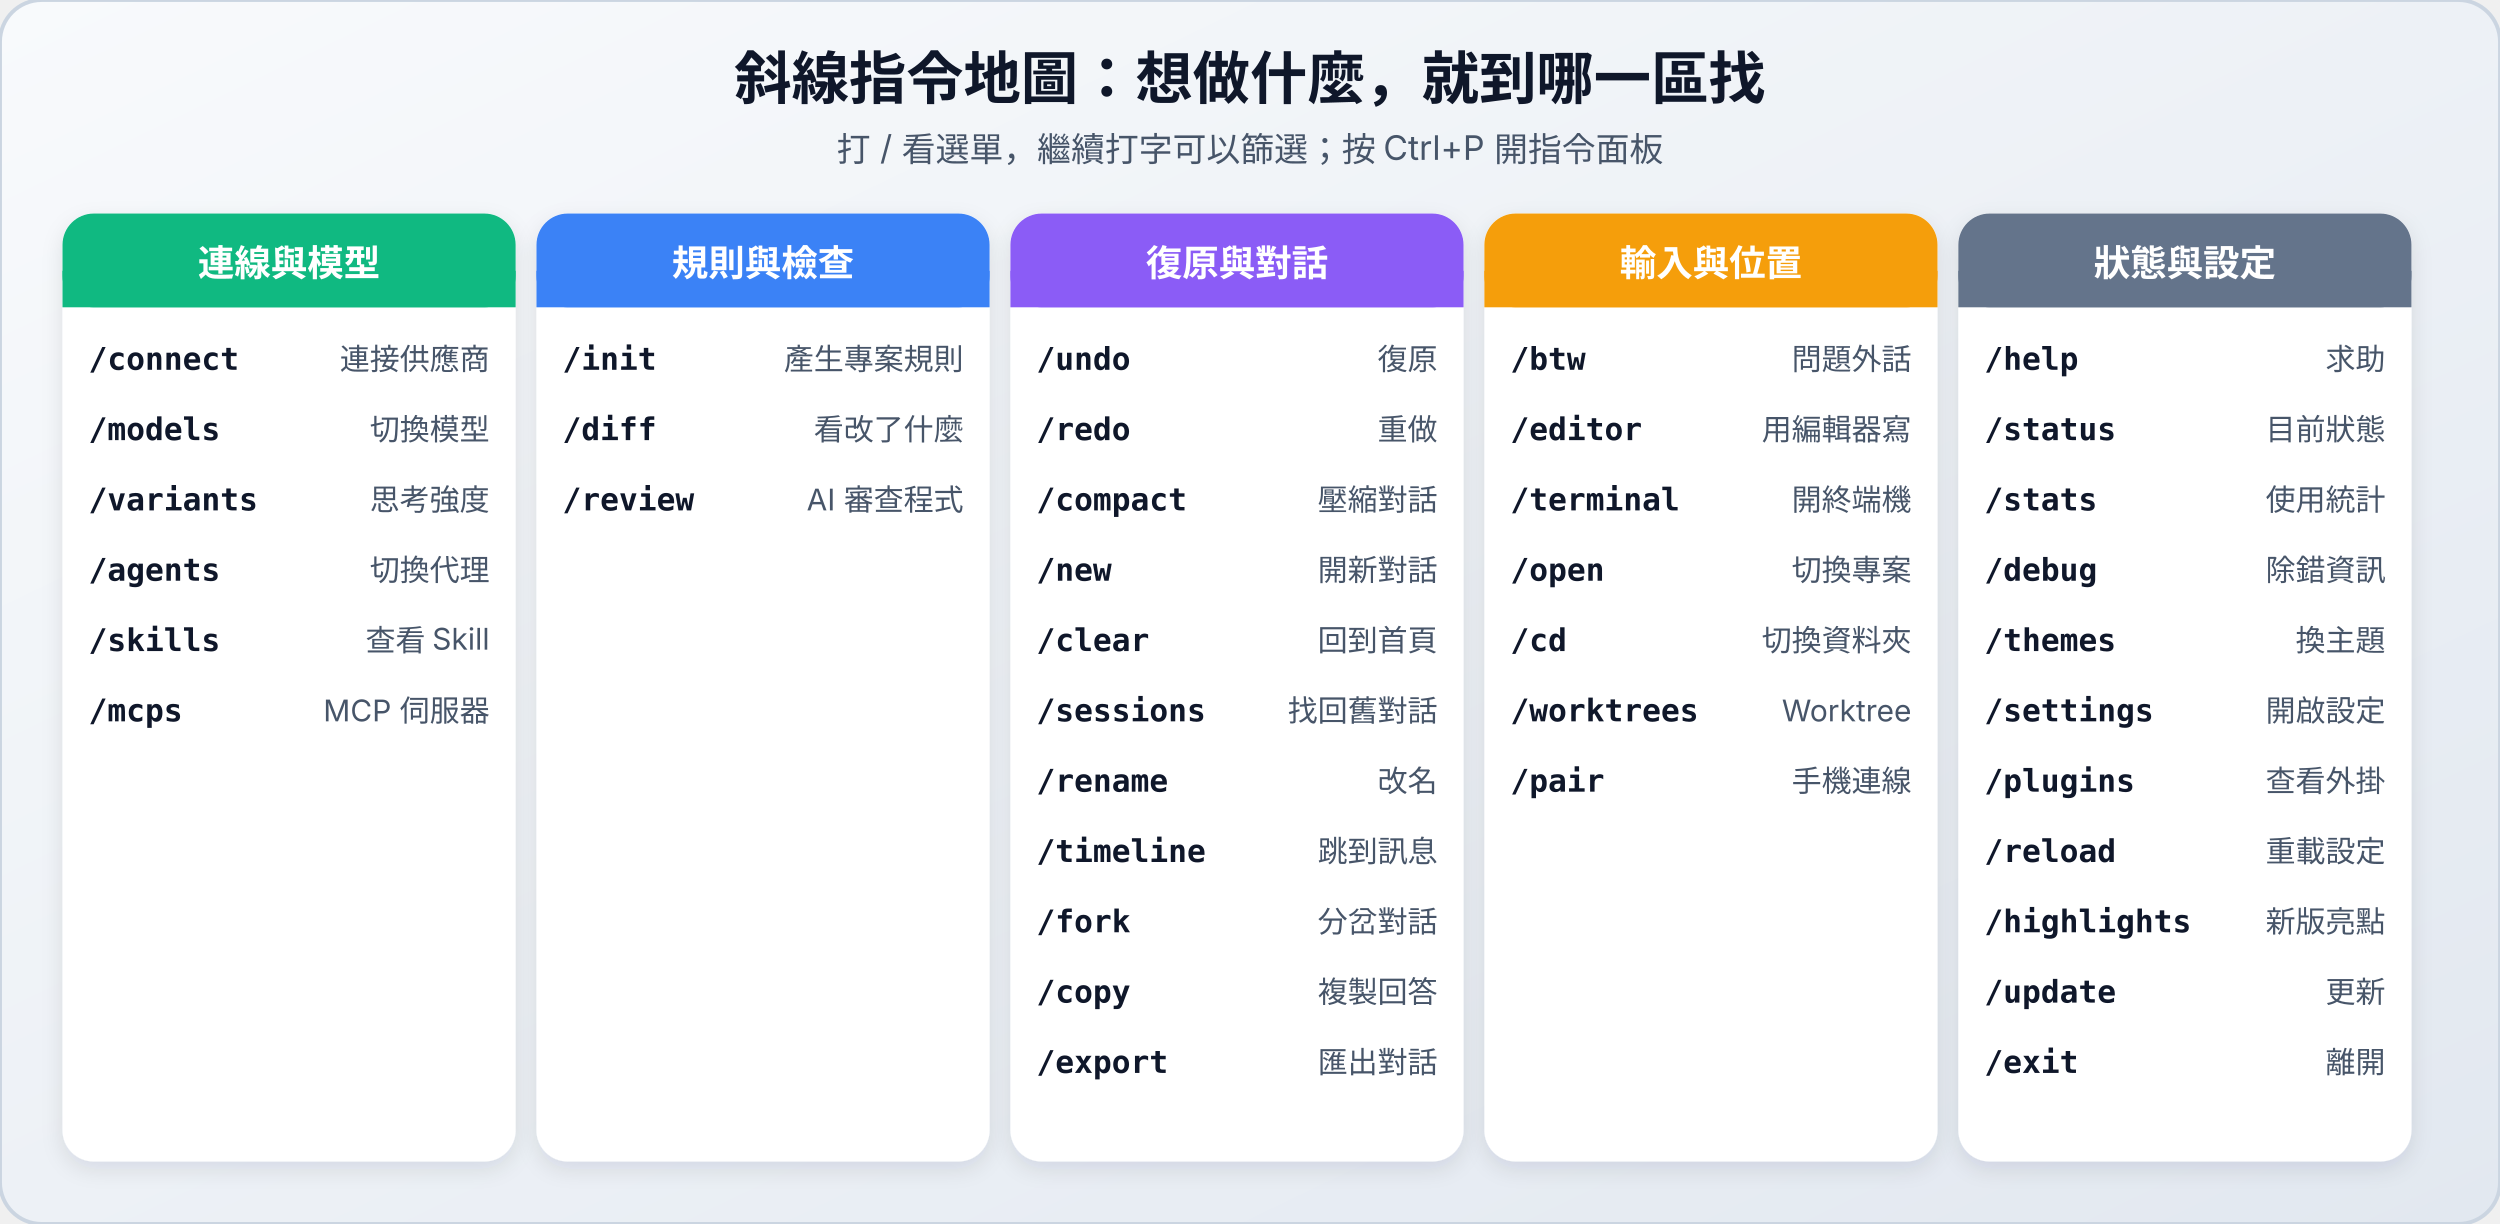
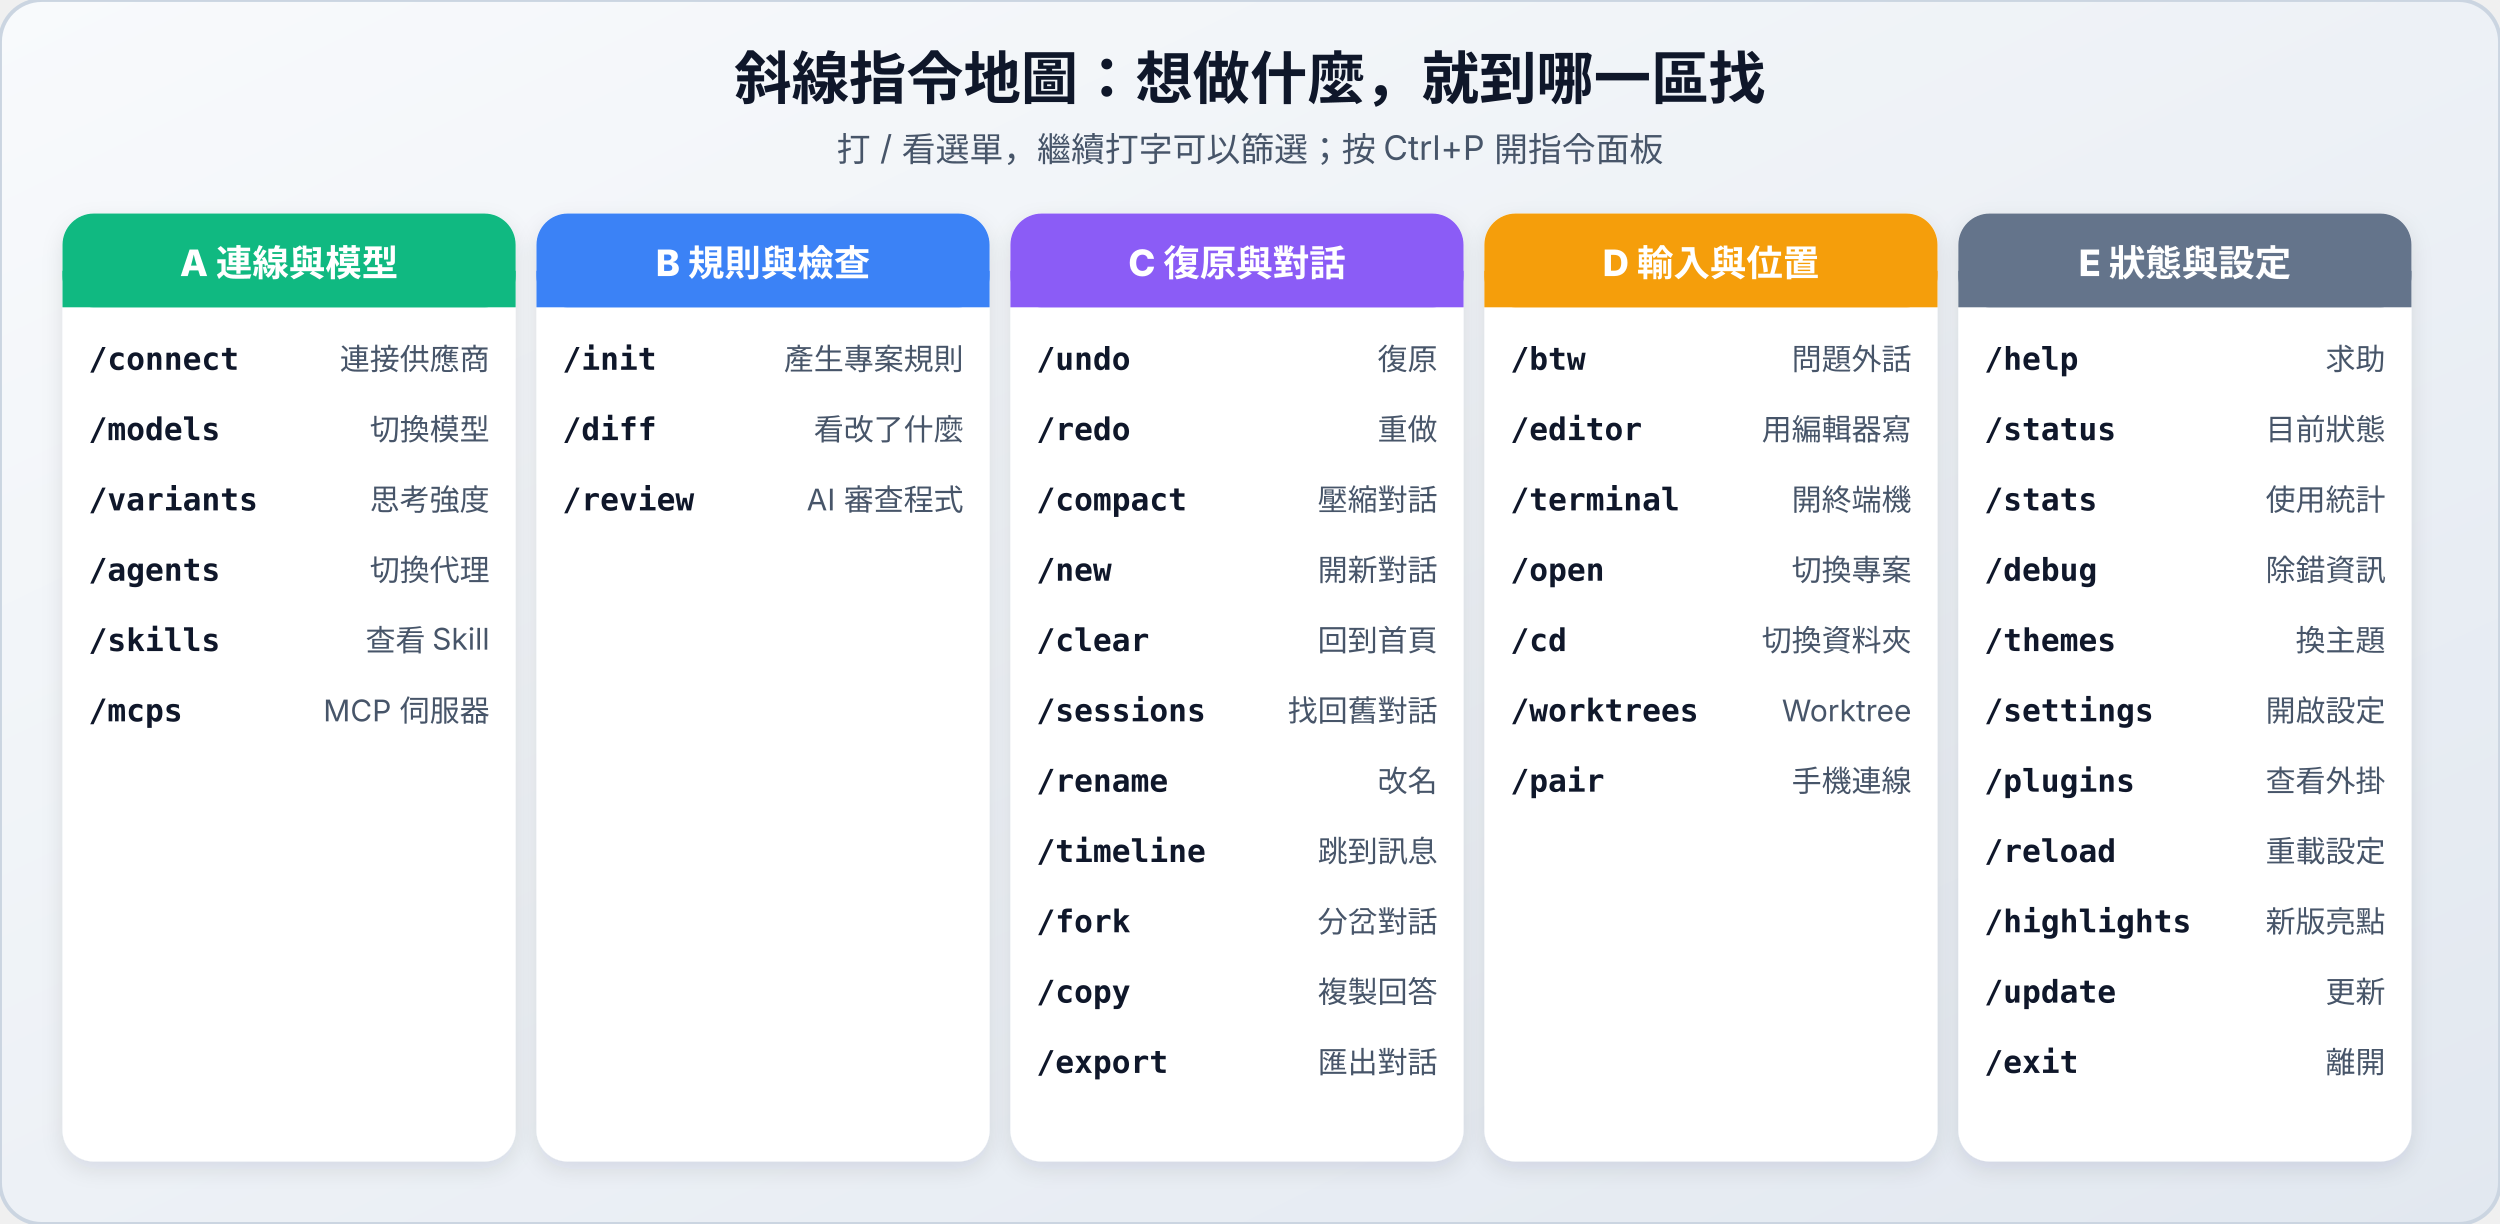
<svg xmlns="http://www.w3.org/2000/svg" viewBox="0 0 960 470" width="100%">
  <defs>
    <linearGradient id="bg" x1="0%" y1="0%" x2="100%" y2="100%">
      <stop offset="0%" stop-color="#f8fafc" />
      <stop offset="100%" stop-color="#e2e8f0" />
    </linearGradient>
    <filter id="shadow" x="-10%" y="-10%" width="120%" height="125%">
      <feDropShadow dx="0" dy="3" stdDeviation="4" flood-color="#0f172a" flood-opacity="0.10" />
    </filter>
  </defs>
  <style>
    text { font-family: -apple-system, BlinkMacSystemFont, "PingFang TC", "Noto Sans TC", "Microsoft JhengHei", sans-serif; }
    .title { font-size: 22px; font-weight: 800; fill: #0f172a; }
    .sub { font-size: 13px; fill: #475569; }
    .head { font-size: 14px; font-weight: 800; fill: #ffffff; }
    .cmd { font-family: ui-monospace, SFMono-Regular, Menlo, Consolas, monospace; font-size: 12px; font-weight: 700; fill: #0f172a; }
    .txt { font-size: 11.5px; fill: #475569; }
  </style>
  <rect width="960" height="470" rx="16" fill="url(#bg)" stroke="#cbd5e1" stroke-width="1.5" />
  <text x="480" y="38" class="title" text-anchor="middle">斜線指令地圖：想做什麼，就到哪一區找</text>
  <text x="480" y="62" class="sub" text-anchor="middle">打 / 看選單，繼續打字可以篩選；按 Ctrl+P 開指令面板</text>
  <g filter="url(#shadow)">
    <rect x="24" y="82" width="174" height="364" rx="12" fill="#ffffff" />
  </g>
  <rect x="24" y="82" width="174" height="36" rx="12" fill="#10b981" />
  <rect x="24" y="104" width="174" height="14" fill="#10b981" />
-   <text x="111.0" y="106" class="head" text-anchor="middle">連線與模型</text>
+   <text x="111.0" y="106" class="head" text-anchor="middle">A 連線與模型</text>
  <text x="34" y="142" class="cmd">/connect</text>
  <text x="188" y="142" class="txt" text-anchor="end">連接供應商</text>
  <text x="34" y="169" class="cmd">/models</text>
  <text x="188" y="169" class="txt" text-anchor="end">切換模型</text>
  <text x="34" y="196" class="cmd">/variants</text>
  <text x="188" y="196" class="txt" text-anchor="end">思考強度</text>
  <text x="34" y="223" class="cmd">/agents</text>
  <text x="188" y="223" class="txt" text-anchor="end">切換代理</text>
  <text x="34" y="250" class="cmd">/skills</text>
  <text x="188" y="250" class="txt" text-anchor="end">查看 Skill</text>
  <text x="34" y="277" class="cmd">/mcps</text>
  <text x="188" y="277" class="txt" text-anchor="end">MCP 伺服器</text>
  <g filter="url(#shadow)">
    <rect x="206" y="82" width="174" height="364" rx="12" fill="#ffffff" />
  </g>
  <rect x="206" y="82" width="174" height="36" rx="12" fill="#3b82f6" />
  <rect x="206" y="104" width="174" height="14" fill="#3b82f6" />
-   <text x="293.0" y="106" class="head" text-anchor="middle">規則與檢查</text>
+   <text x="293.0" y="106" class="head" text-anchor="middle">B 規則與檢查</text>
  <text x="216" y="142" class="cmd">/init</text>
  <text x="370" y="142" class="txt" text-anchor="end">產生專案規則</text>
  <text x="216" y="169" class="cmd">/diff</text>
  <text x="370" y="169" class="txt" text-anchor="end">看改了什麼</text>
  <text x="216" y="196" class="cmd">/review</text>
  <text x="370" y="196" class="txt" text-anchor="end">AI 審查程式</text>
  <g filter="url(#shadow)">
    <rect x="388" y="82" width="174" height="364" rx="12" fill="#ffffff" />
  </g>
  <rect x="388" y="82" width="174" height="36" rx="12" fill="#8b5cf6" />
  <rect x="388" y="104" width="174" height="14" fill="#8b5cf6" />
-   <text x="475.0" y="106" class="head" text-anchor="middle">復原與對話</text>
+   <text x="475.0" y="106" class="head" text-anchor="middle">C 復原與對話</text>
  <text x="398" y="142" class="cmd">/undo</text>
  <text x="552" y="142" class="txt" text-anchor="end">復原</text>
  <text x="398" y="169" class="cmd">/redo</text>
  <text x="552" y="169" class="txt" text-anchor="end">重做</text>
  <text x="398" y="196" class="cmd">/compact</text>
  <text x="552" y="196" class="txt" text-anchor="end">壓縮對話</text>
  <text x="398" y="223" class="cmd">/new</text>
  <text x="552" y="223" class="txt" text-anchor="end">開新對話</text>
  <text x="398" y="250" class="cmd">/clear</text>
  <text x="552" y="250" class="txt" text-anchor="end">回到首頁</text>
  <text x="398" y="277" class="cmd">/sessions</text>
  <text x="552" y="277" class="txt" text-anchor="end">找回舊對話</text>
  <text x="398" y="304" class="cmd">/rename</text>
  <text x="552" y="304" class="txt" text-anchor="end">改名</text>
  <text x="398" y="331" class="cmd">/timeline</text>
  <text x="552" y="331" class="txt" text-anchor="end">跳到訊息</text>
  <text x="398" y="358" class="cmd">/fork</text>
  <text x="552" y="358" class="txt" text-anchor="end">分岔對話</text>
  <text x="398" y="385" class="cmd">/copy</text>
  <text x="552" y="385" class="txt" text-anchor="end">複製回答</text>
  <text x="398" y="412" class="cmd">/export</text>
  <text x="552" y="412" class="txt" text-anchor="end">匯出對話</text>
  <g filter="url(#shadow)">
    <rect x="570" y="82" width="174" height="364" rx="12" fill="#ffffff" />
  </g>
  <rect x="570" y="82" width="174" height="36" rx="12" fill="#f59e0b" />
  <rect x="570" y="104" width="174" height="14" fill="#f59e0b" />
-   <text x="657.0" y="106" class="head" text-anchor="middle">輸入與位置</text>
+   <text x="657.0" y="106" class="head" text-anchor="middle">D 輸入與位置</text>
  <text x="580" y="142" class="cmd">/btw</text>
  <text x="734" y="142" class="txt" text-anchor="end">問題外話</text>
  <text x="580" y="169" class="cmd">/editor</text>
  <text x="734" y="169" class="txt" text-anchor="end">用編輯器寫</text>
  <text x="580" y="196" class="cmd">/terminal</text>
  <text x="734" y="196" class="txt" text-anchor="end">開終端機</text>
  <text x="580" y="223" class="cmd">/open</text>
  <text x="734" y="223" class="txt" text-anchor="end">切換專案</text>
  <text x="580" y="250" class="cmd">/cd</text>
  <text x="734" y="250" class="txt" text-anchor="end">切換資料夾</text>
  <text x="580" y="277" class="cmd">/worktrees</text>
  <text x="734" y="277" class="txt" text-anchor="end">Worktree</text>
  <text x="580" y="304" class="cmd">/pair</text>
  <text x="734" y="304" class="txt" text-anchor="end">手機連線</text>
  <g filter="url(#shadow)">
    <rect x="752" y="82" width="174" height="364" rx="12" fill="#ffffff" />
  </g>
  <rect x="752" y="82" width="174" height="36" rx="12" fill="#64748b" />
  <rect x="752" y="104" width="174" height="14" fill="#64748b" />
-   <text x="839.0" y="106" class="head" text-anchor="middle">狀態與設定</text>
+   <text x="839.0" y="106" class="head" text-anchor="middle">E 狀態與設定</text>
  <text x="762" y="142" class="cmd">/help</text>
  <text x="916" y="142" class="txt" text-anchor="end">求助</text>
  <text x="762" y="169" class="cmd">/status</text>
  <text x="916" y="169" class="txt" text-anchor="end">目前狀態</text>
  <text x="762" y="196" class="cmd">/stats</text>
  <text x="916" y="196" class="txt" text-anchor="end">使用統計</text>
  <text x="762" y="223" class="cmd">/debug</text>
  <text x="916" y="223" class="txt" text-anchor="end">除錯資訊</text>
  <text x="762" y="250" class="cmd">/themes</text>
  <text x="916" y="250" class="txt" text-anchor="end">換主題</text>
  <text x="762" y="277" class="cmd">/settings</text>
  <text x="916" y="277" class="txt" text-anchor="end">開啟設定</text>
  <text x="762" y="304" class="cmd">/plugins</text>
  <text x="916" y="304" class="txt" text-anchor="end">查看外掛</text>
  <text x="762" y="331" class="cmd">/reload</text>
  <text x="916" y="331" class="txt" text-anchor="end">重載設定</text>
  <text x="762" y="358" class="cmd">/highlights</text>
  <text x="916" y="358" class="txt" text-anchor="end">新版亮點</text>
  <text x="762" y="385" class="cmd">/update</text>
  <text x="916" y="385" class="txt" text-anchor="end">更新</text>
  <text x="762" y="412" class="cmd">/exit</text>
  <text x="916" y="412" class="txt" text-anchor="end">離開</text>
</svg>
